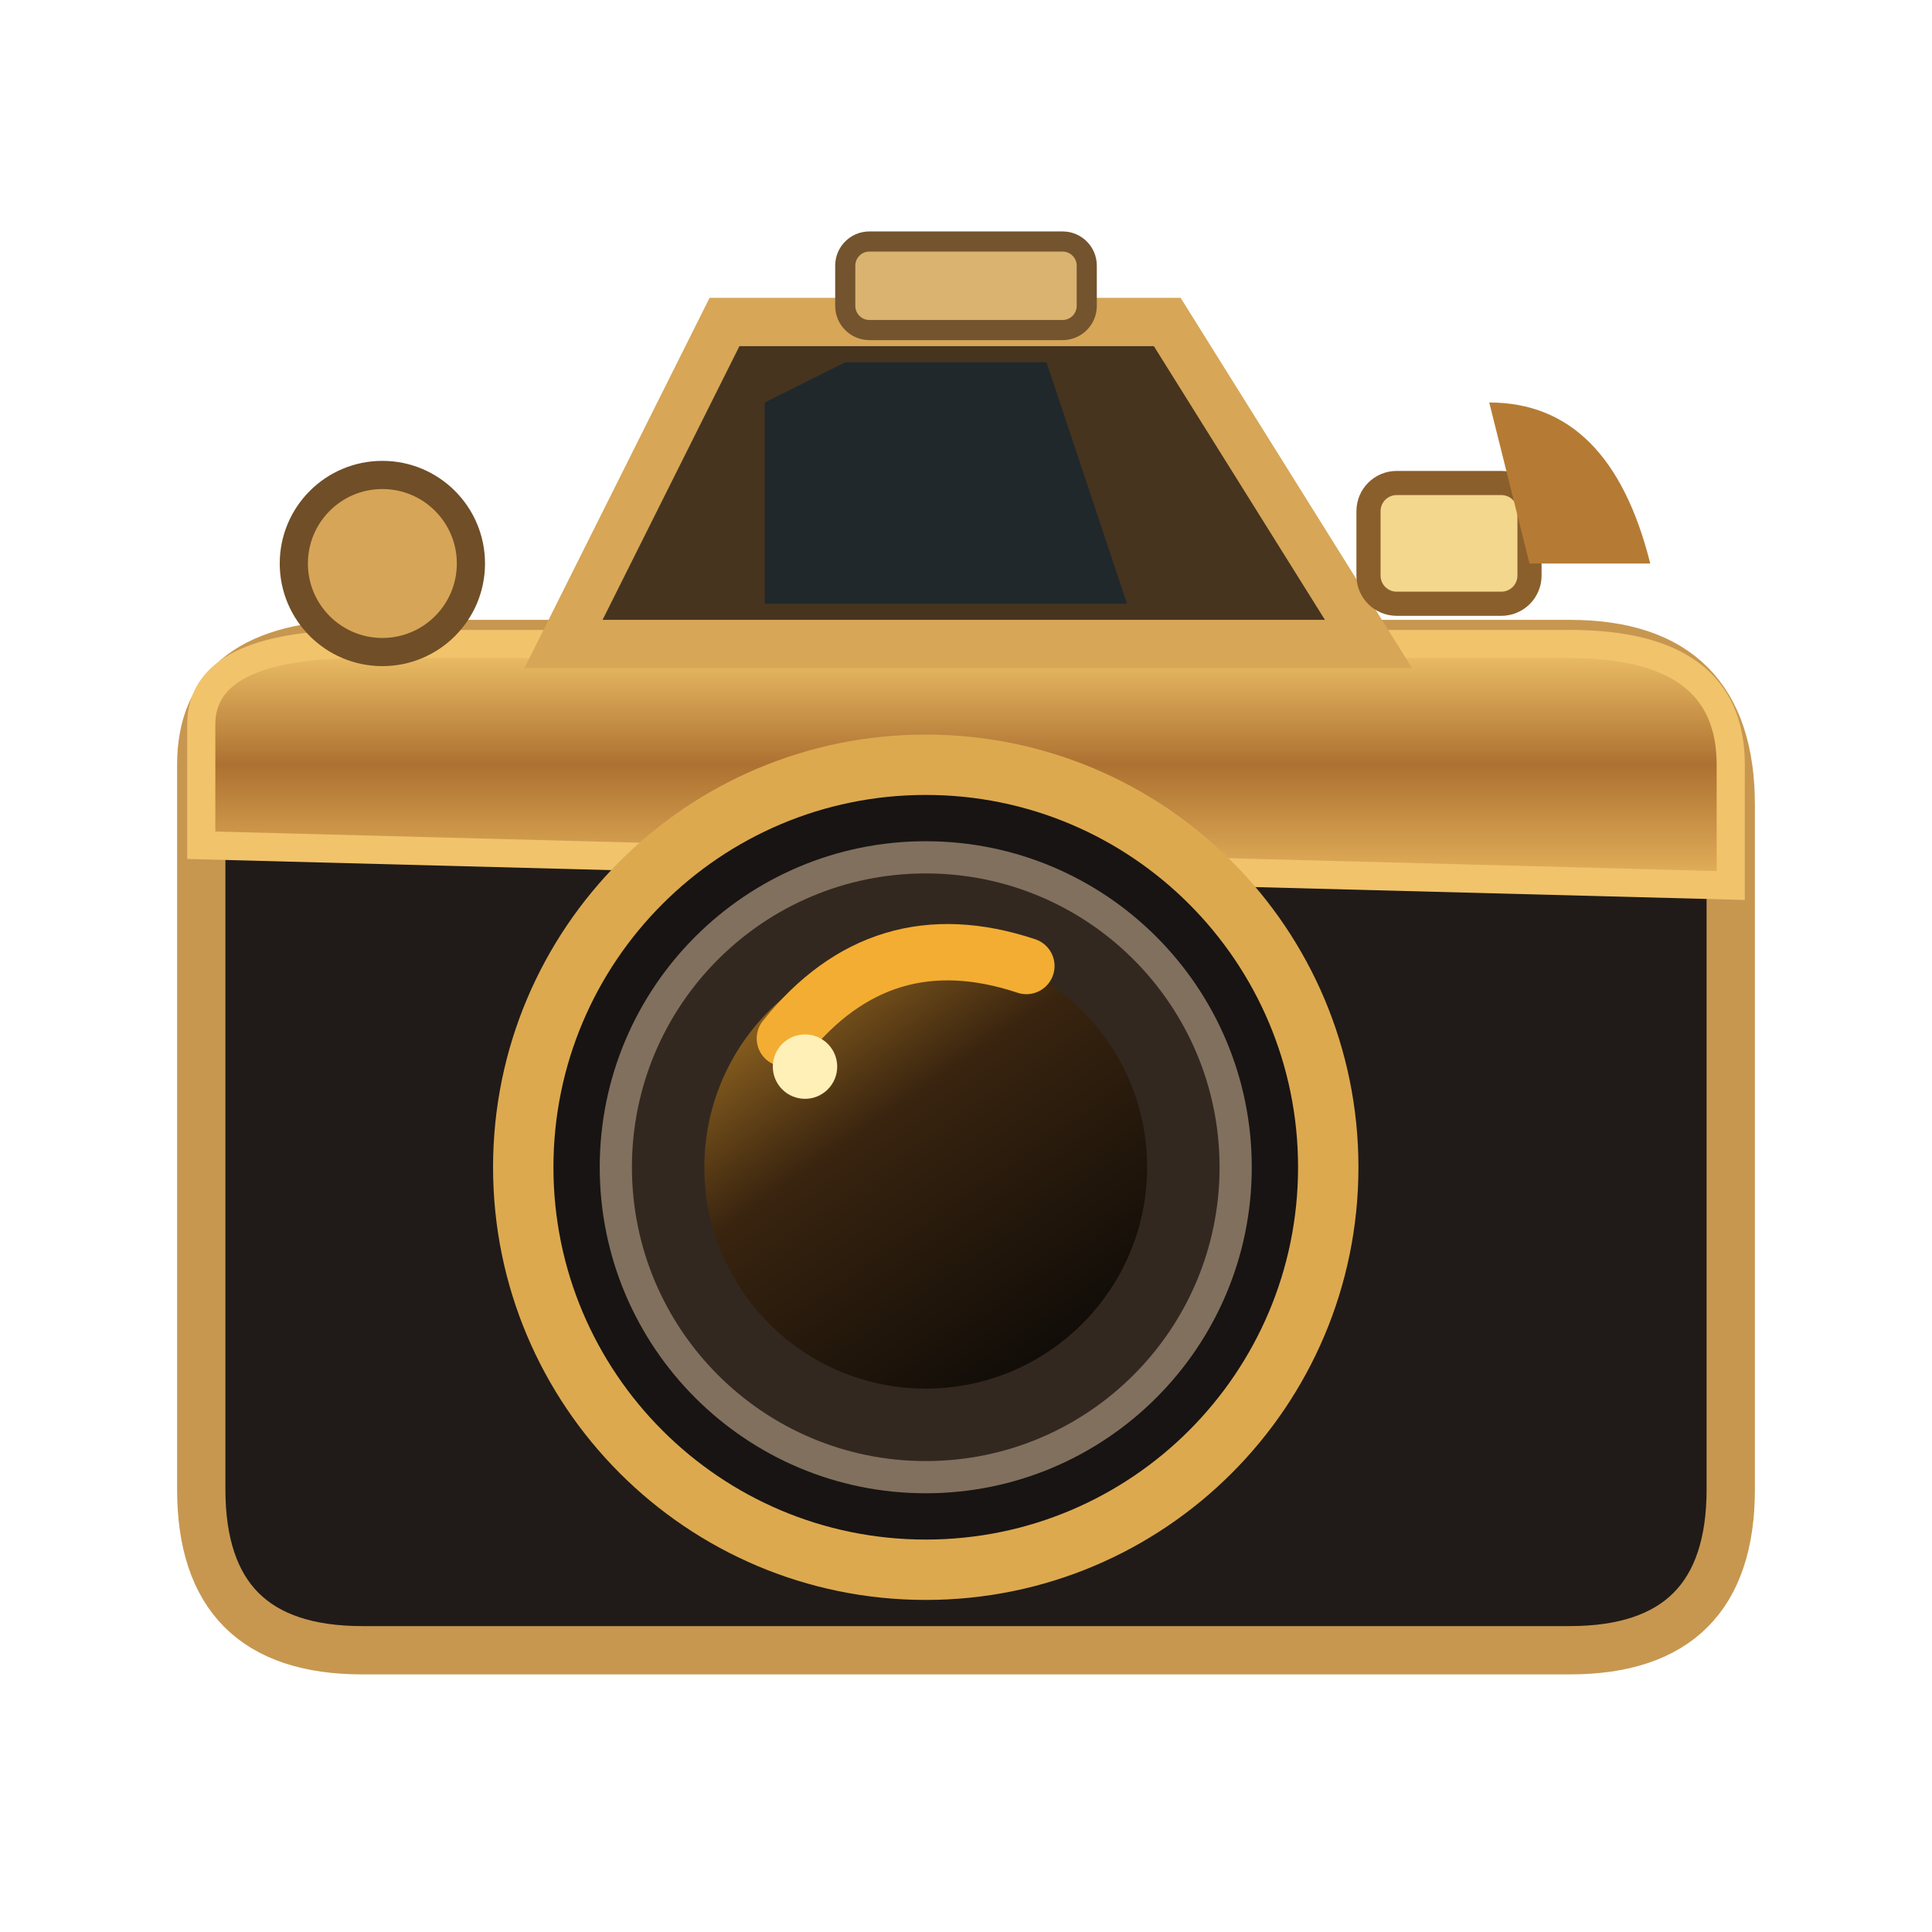
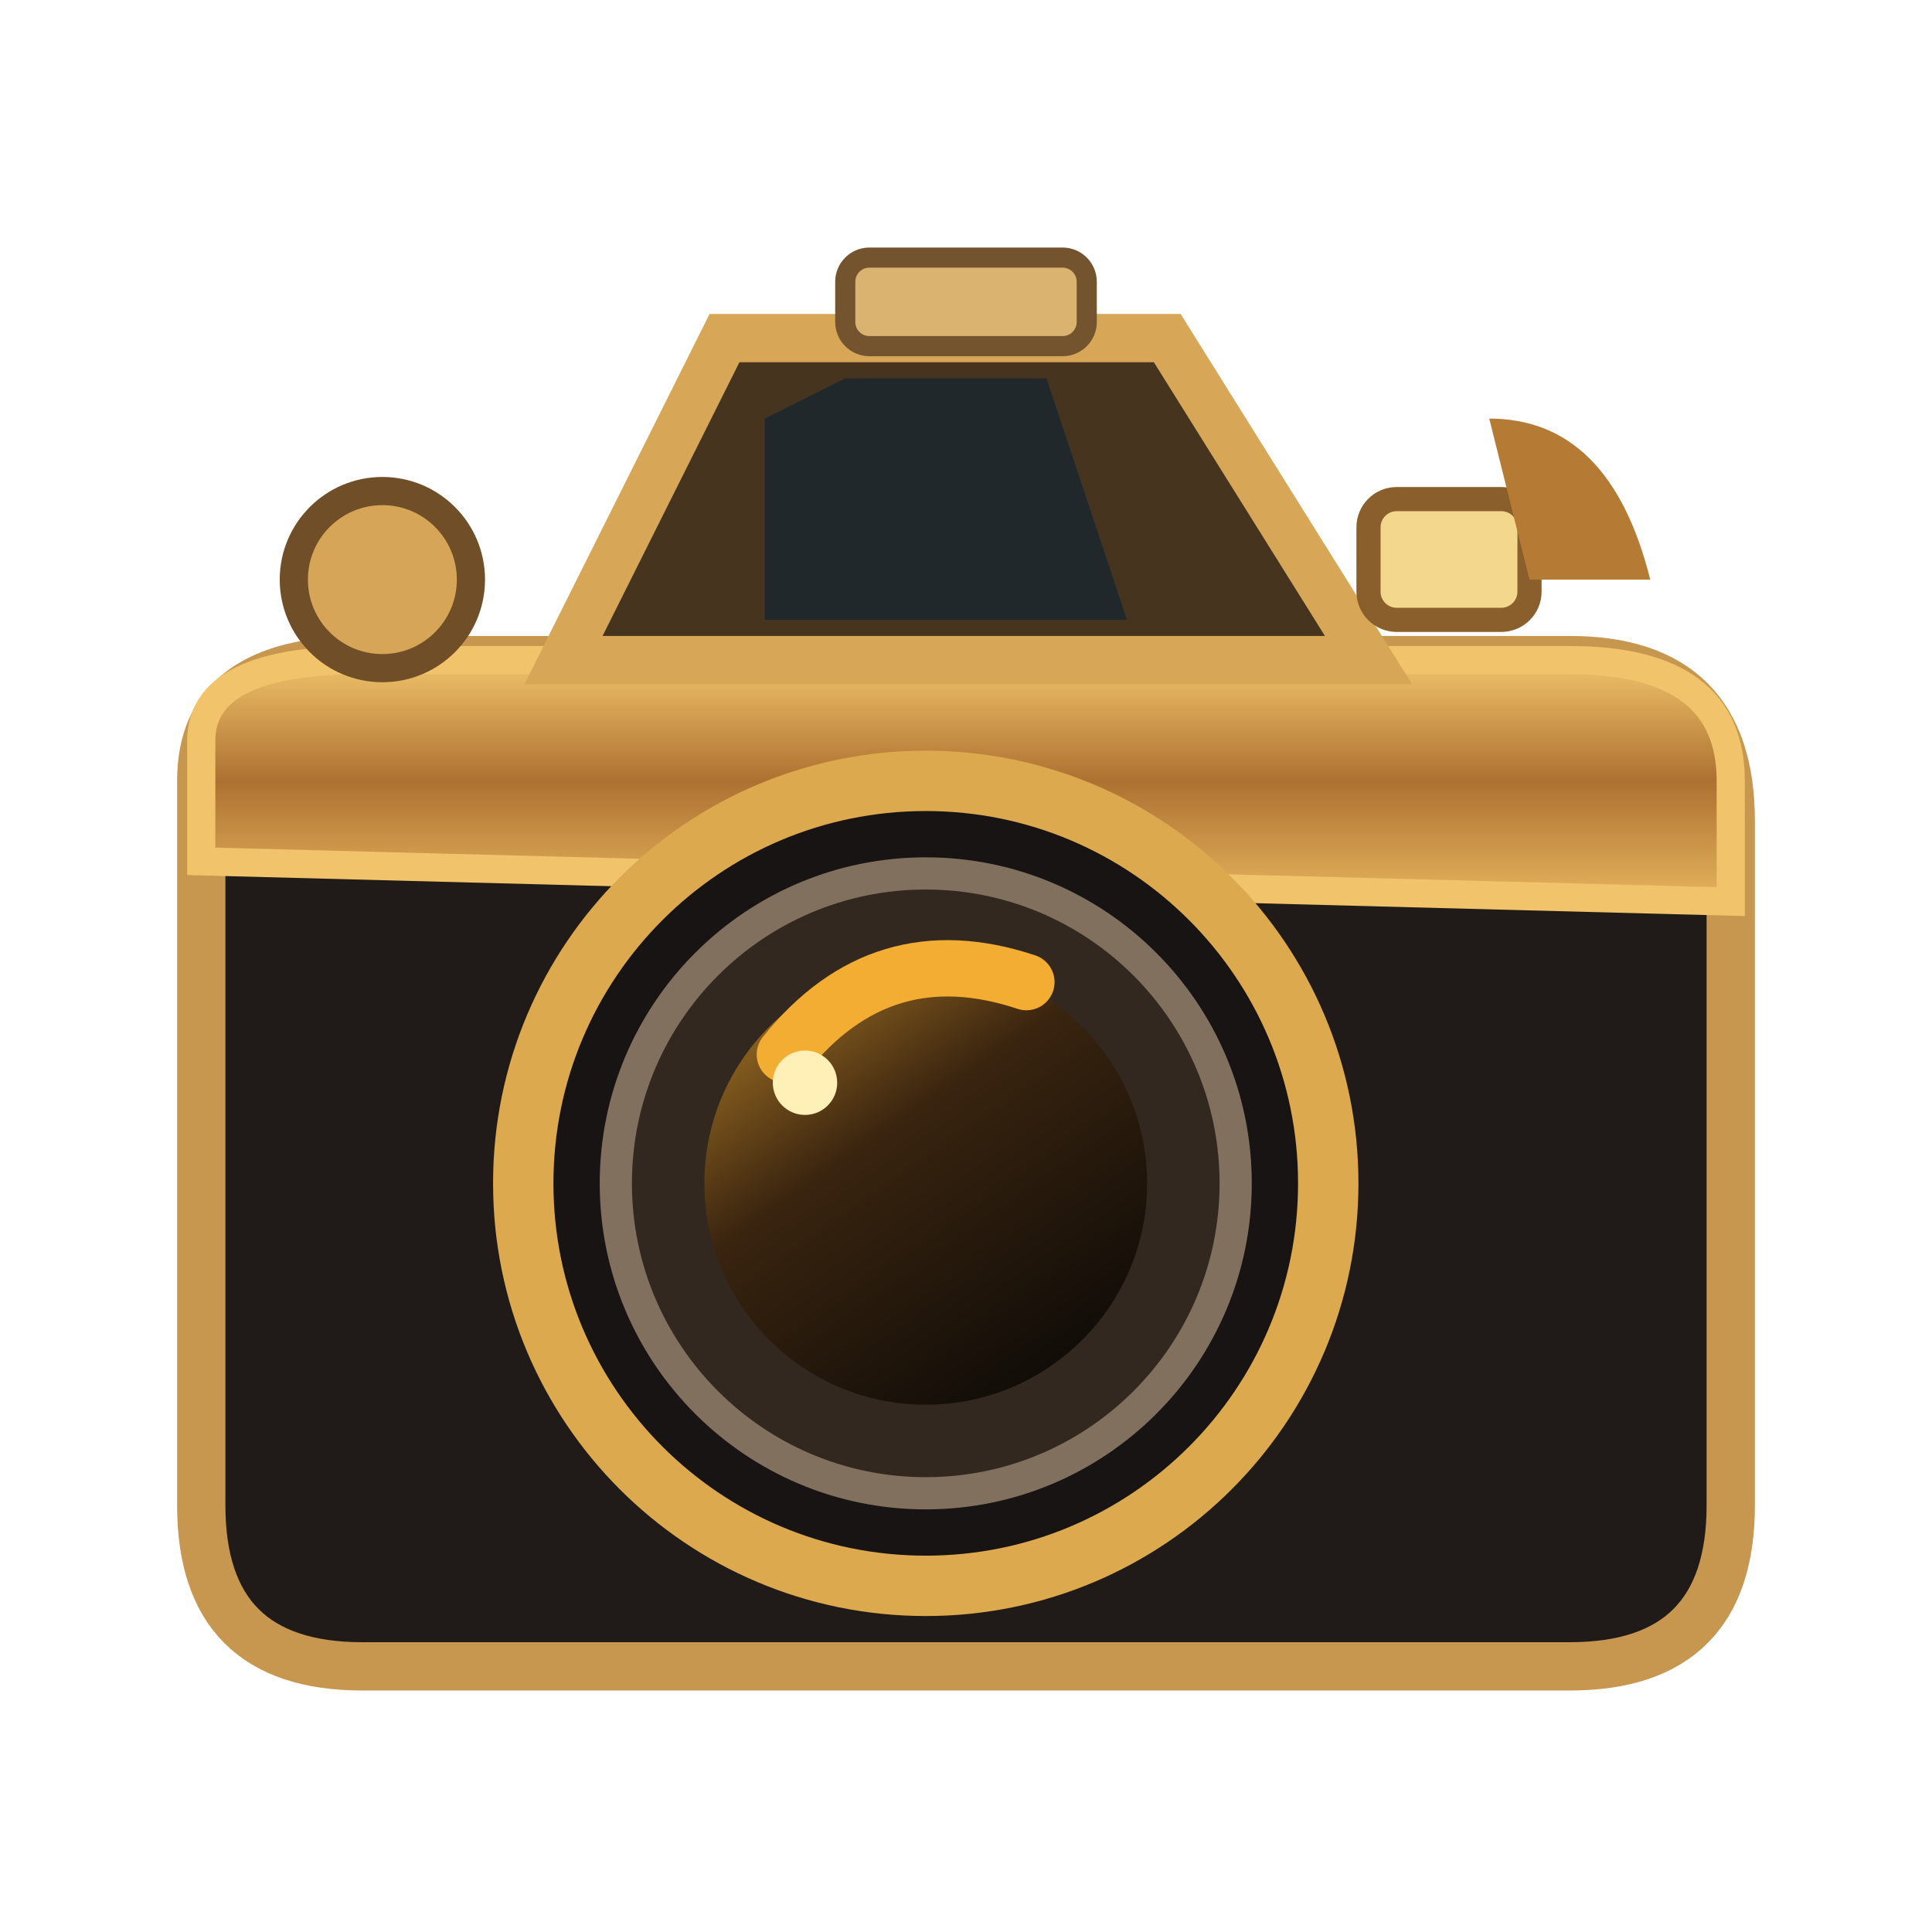
<svg xmlns="http://www.w3.org/2000/svg" viewBox="0 0 48 48" width="48" height="48">
  <defs>
    <linearGradient id="brass" x2="0" y2="1">
      <stop stop-color="#f0c36a" />
      <stop offset=".5" stop-color="#ad7131" />
      <stop offset="1" stop-color="#e6b45d" />
    </linearGradient>
    <linearGradient id="glass" x2=".7" y2="1">
      <stop stop-color="#b98228" />
      <stop offset=".45" stop-color="#39240f" />
      <stop offset="1" stop-color="#100c08" />
    </linearGradient>
  </defs>
-   <path d="M5 19q0-3 4-3h30q4 0 4 4v17q0 4-4 4H9q-4 0-4-4Z" fill="#201b18" stroke="#c79750" stroke-width="1.2" />
-   <path d="M5 21v-3q0-2 4-2h30q4 0 4 3v3Z" fill="url(#brass)" stroke="#f1c36b" stroke-width=".7" />
-   <path d="m14 16 4-8h11l5 8Z" fill="#46341f" stroke="#d7a657" stroke-width="1.2" />
-   <path d="m19 10 2-1h5l2 6h-9Z" fill="#20282c" />
-   <rect x="21" y="6" width="6" height="2.2" rx=".6" fill="#d9b36f" stroke="#73542e" stroke-width=".5" />
-   <circle cx="9.5" cy="14" r="2.2" fill="#d6a557" stroke="#704e27" stroke-width=".7" />
-   <rect x="34" y="12" width="4" height="3" rx=".7" fill="#f3d78c" stroke="#8a5f2c" stroke-width=".6" />
-   <path d="M37 10q3 0 4 4h-3Z" fill="#b57b34" />
-   <circle cx="23" cy="29" r="10" fill="#171413" stroke="#dda94f" stroke-width="1.5" />
-   <circle cx="23" cy="29" r="7.7" fill="#332820" stroke="#81705d" stroke-width=".8" />
-   <circle cx="23" cy="29" r="5.5" fill="url(#glass)" />
-   <path d="M19.5 25.8q2.4-3 6-1.8" fill="none" stroke="#f3ad32" stroke-width="1.4" stroke-linecap="round" />
-   <circle cx="20" cy="26.5" r=".8" fill="#fff0b7" />
+   <path d="M 5 19.4 q 0 -3 4 -3 h 30 q 4 0 4 4 v 17 q 0 4 -4 4 H 9 q -4 0 -4 -4 Z" fill="#201b18" stroke="#c79750" stroke-width="1.2" />
+   <path d="M 5 21.4 v -3 q 0 -2 4 -2 h 30 q 4 0 4 3 v 3 Z" fill="url(#brass)" stroke="#f1c36b" stroke-width=".7" />
+   <path d="m 14 16.4 4 -8 h 11 l 5 8 Z" fill="#46341f" stroke="#d7a657" stroke-width="1.2" />
+   <path d="m 19 10.4 2 -1 h 5 l 2 6 h -9 Z" fill="#20282c" />
+   <rect x="21" y="6.4" width="6" height="2.2" rx=".6" fill="#d9b36f" stroke="#73542e" stroke-width=".5" />
+   <circle cx="9.5" cy="14.4" r="2.2" fill="#d6a557" stroke="#704e27" stroke-width=".7" />
+   <rect x="34" y="12.4" width="4" height="3" rx=".7" fill="#f3d78c" stroke="#8a5f2c" stroke-width=".6" />
+   <path d="M 37 10.4 q 3 0 4 4 h -3 Z" fill="#b57b34" />
+   <circle cx="23" cy="29.4" r="10" fill="#171413" stroke="#dda94f" stroke-width="1.5" />
+   <circle cx="23" cy="29.4" r="7.7" fill="#332820" stroke="#81705d" stroke-width=".8" />
+   <circle cx="23" cy="29.4" r="5.5" fill="url(#glass)" />
+   <path d="M 19.5 26.2 q 2.4 -3 6 -1.8" fill="none" stroke="#f3ad32" stroke-width="1.4" stroke-linecap="round" />
+   <circle cx="20" cy="26.9" r=".8" fill="#fff0b7" />
</svg>
